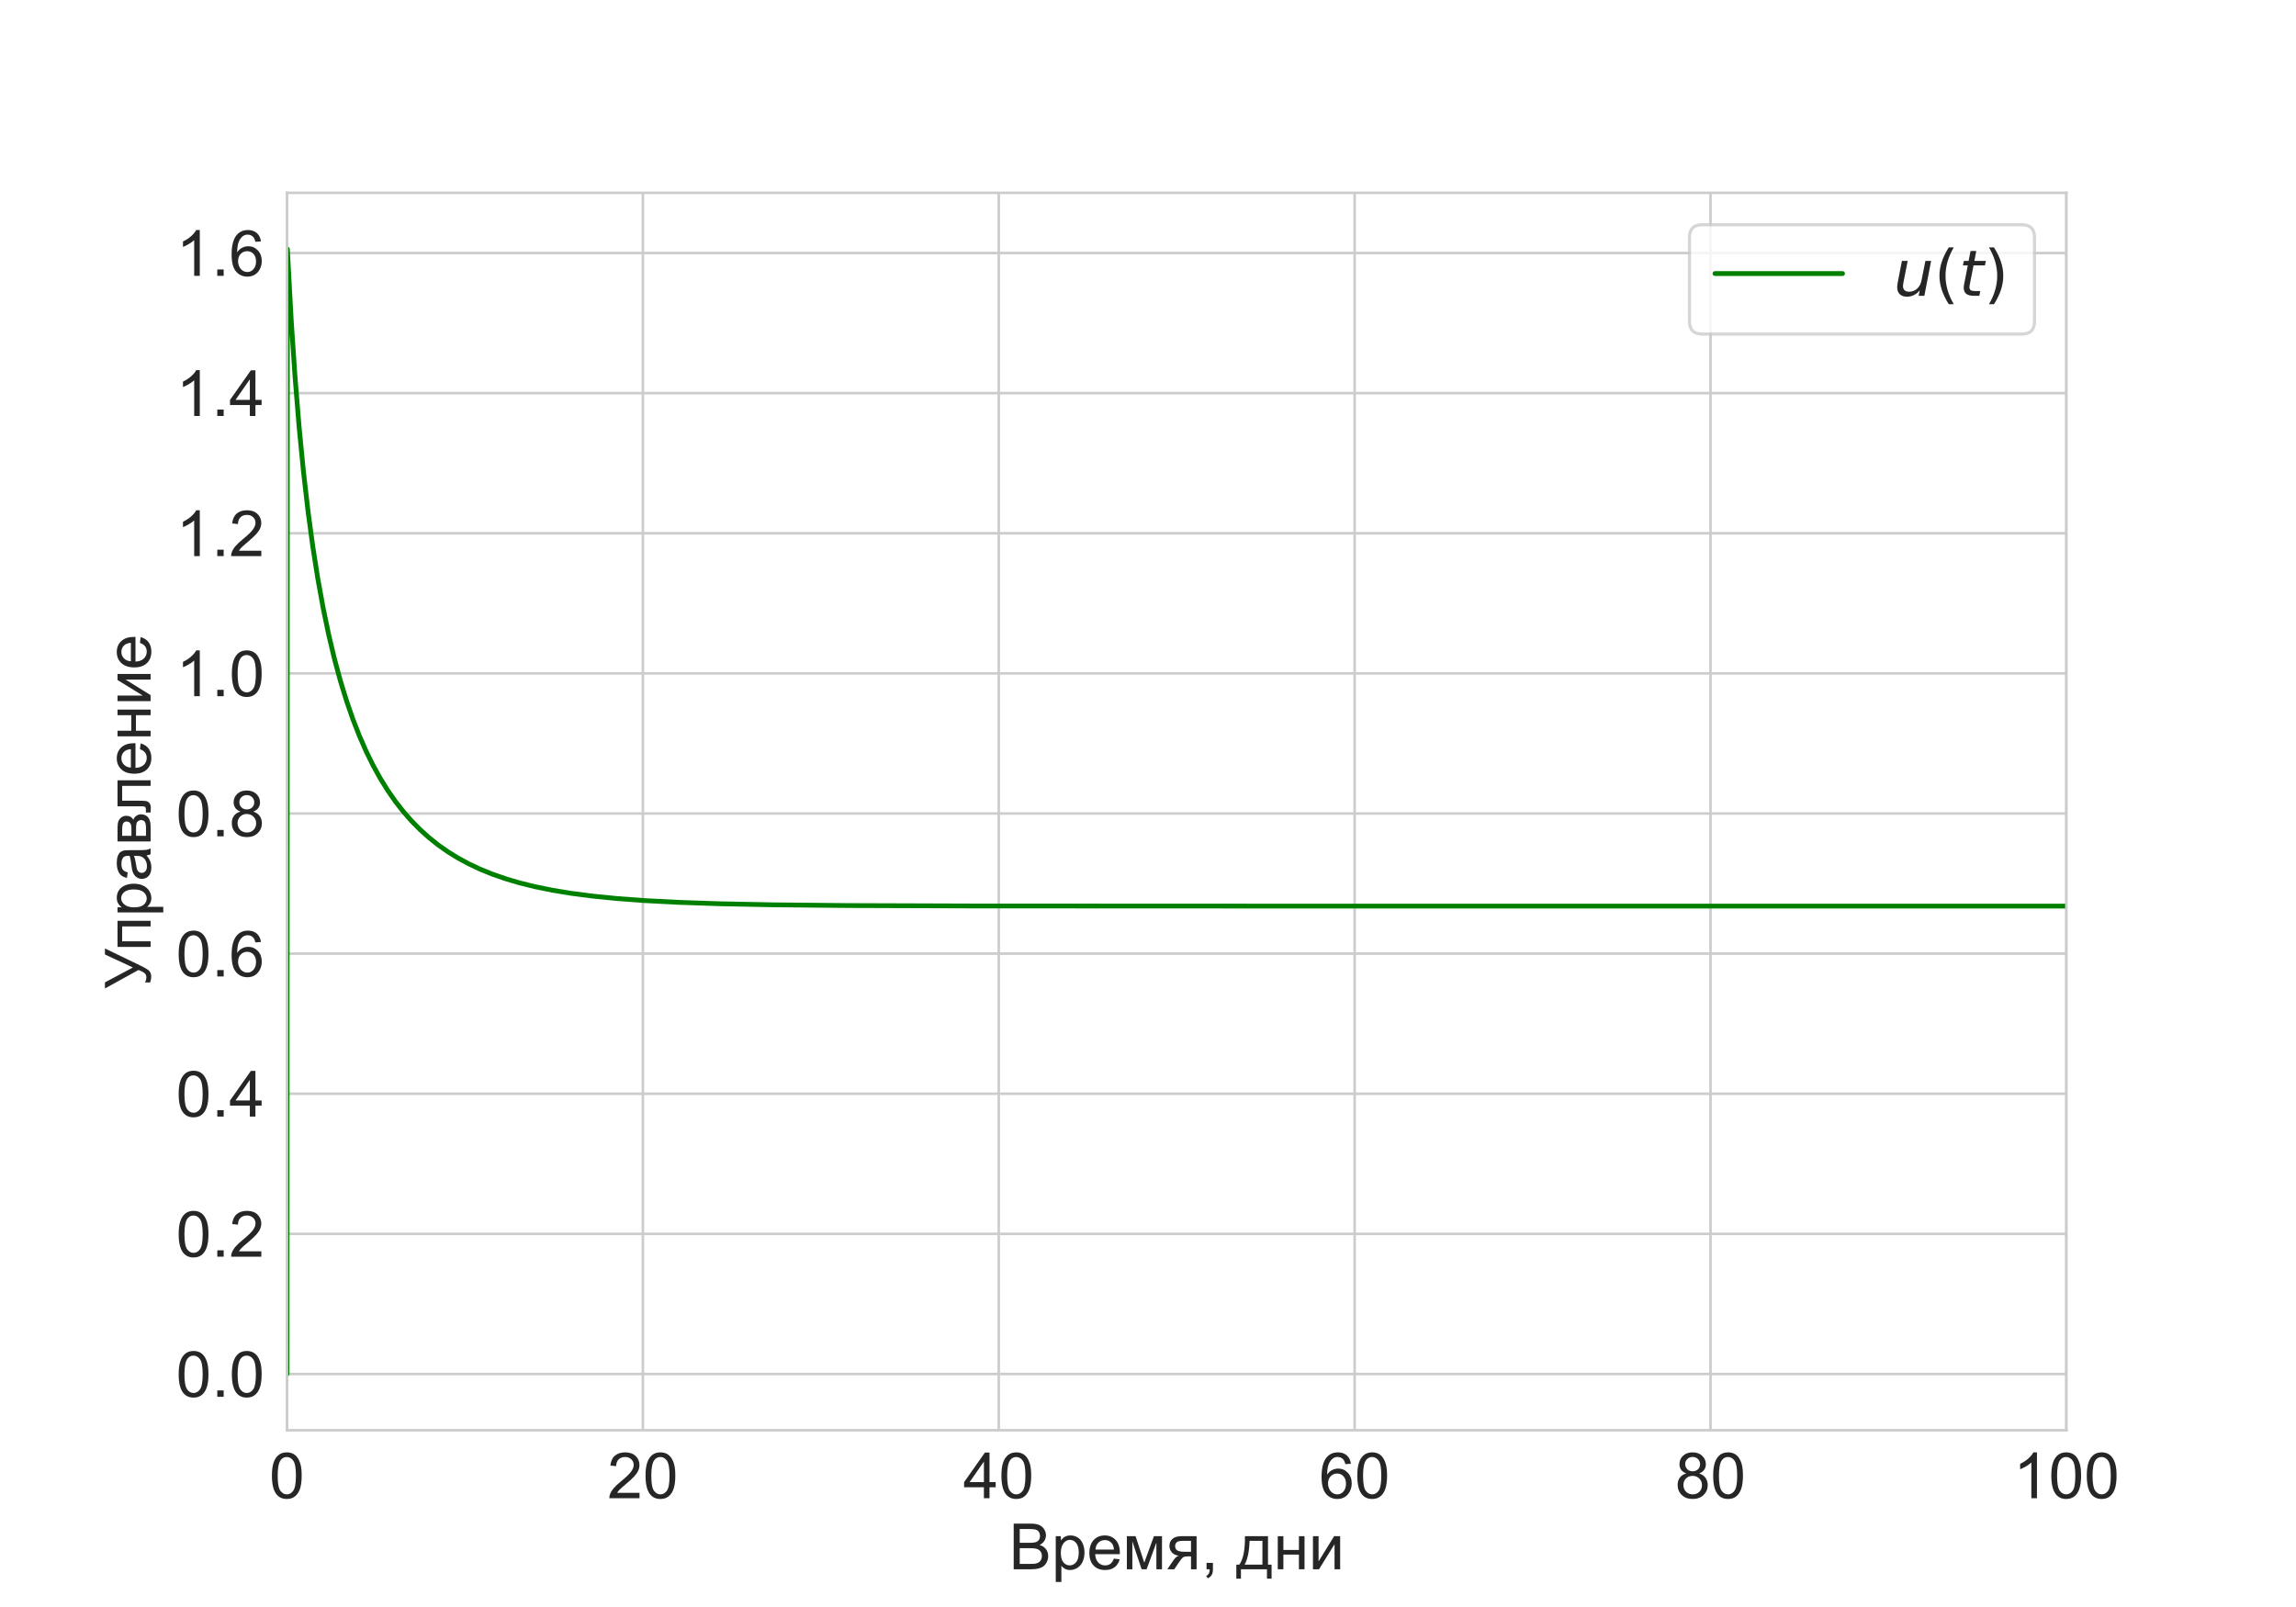
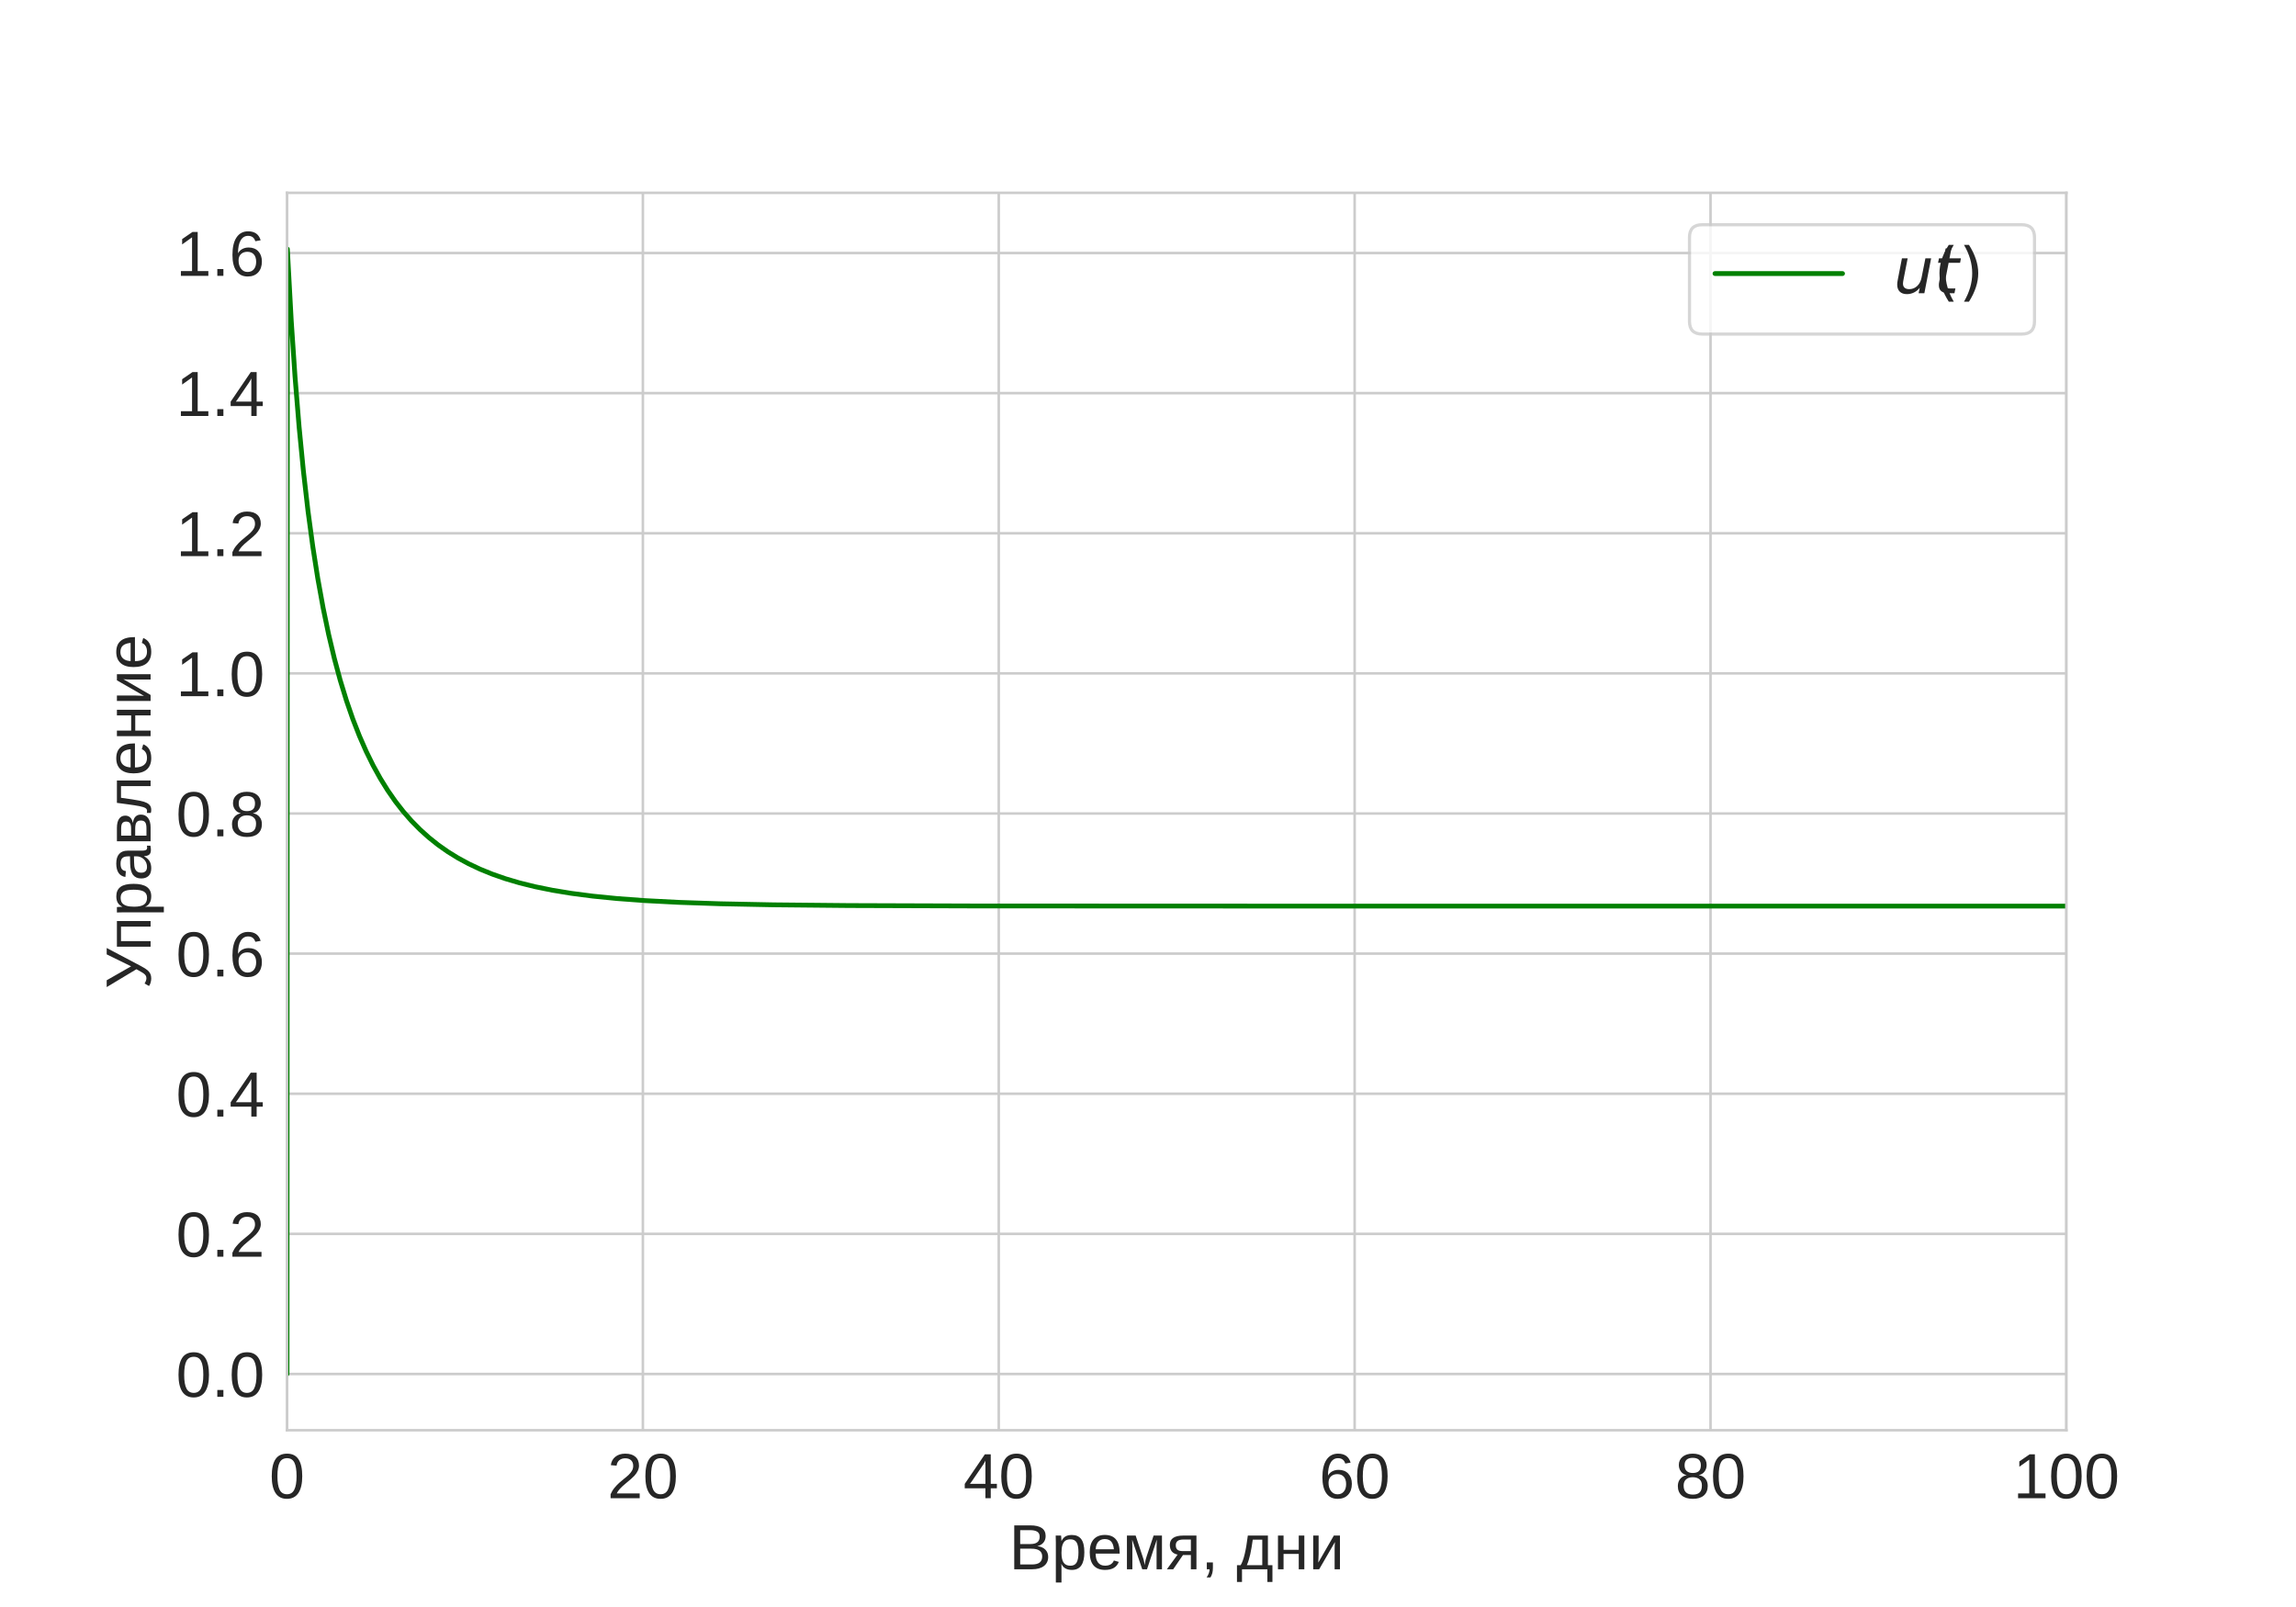
- <svg xmlns="http://www.w3.org/2000/svg" xmlns:xlink="http://www.w3.org/1999/xlink" width="720pt" height="504pt" viewBox="0 0 720 504" version="1.1">
+ <svg xmlns="http://www.w3.org/2000/svg" width="720pt" height="504pt" viewBox="0 0 720 504" version="1.1">
  <defs>
    <style type="text/css">*{stroke-linejoin: round; stroke-linecap: butt}</style>
  </defs>
  <g id="figure_1">
    <g id="patch_1">
      <path d="M 0 504  L 720 504  L 720 0  L 0 0  z " style="fill: #ffffff" />
    </g>
    <g id="axes_1">
      <g id="patch_2">
        <path d="M 90 448.56  L 648 448.56  L 648 60.48  L 90 60.48  z " style="fill: #ffffff" />
      </g>
      <g id="matplotlib.axis_1">
        <g id="xtick_1">
          <g id="line2d_1">
-             <path d="M 90 448.56  L 90 60.48  " clip-path="url(#p8a6a7fea95)" style="fill: none; stroke: #cccccc; stroke-width: 0.8; stroke-linecap: round" />
+             <path d="M 90 448.56  L 90 60.48  " clip-path="url(#p014de58df7)" style="fill: none; stroke: #cccccc; stroke-width: 0.8; stroke-linecap: round" />
          </g>
          <g id="text_1">
-             <g style="fill: #262626" transform="translate(84.43906 469.8756) scale(0.2 -0.2)">
-               <defs>
-                 <path id="ArialMT-30" d="M 266 2259  Q 266 3072 433 3567  Q 600 4063 929 4331  Q 1259 4600 1759 4600  Q 2128 4600 2406 4451  Q 2684 4303 2865 4023  Q 3047 3744 3150 3342  Q 3253 2941 3253 2259  Q 3253 1453 3087 958  Q 2922 463 2592 192  Q 2263 -78 1759 -78  Q 1097 -78 719 397  Q 266 969 266 2259  z M 844 2259  Q 844 1131 1108 757  Q 1372 384 1759 384  Q 2147 384 2411 759  Q 2675 1134 2675 2259  Q 2675 3391 2411 3762  Q 2147 4134 1753 4134  Q 1366 4134 1134 3806  Q 844 3388 844 2259  z " transform="scale(0.015625)" />
-               </defs>
-               <use xlink:href="#ArialMT-30" />
-             </g>
+             <text style="fill: #262626; font: 20px 'Arial', 'DejaVu Sans', 'Liberation Sans', 'Bitstream Vera Sans', sans-serif; text-anchor: middle" x="90" y="469.876" transform="rotate(-0 90 469.8756)">0</text>
          </g>
        </g>
        <g id="xtick_2">
          <g id="line2d_2">
-             <path d="M 201.6 448.56  L 201.6 60.48  " clip-path="url(#p8a6a7fea95)" style="fill: none; stroke: #cccccc; stroke-width: 0.8; stroke-linecap: round" />
+             <path d="M 201.6 448.56  L 201.6 60.48  " clip-path="url(#p014de58df7)" style="fill: none; stroke: #cccccc; stroke-width: 0.8; stroke-linecap: round" />
          </g>
          <g id="text_2">
-             <g style="fill: #262626" transform="translate(190.4781 469.8756) scale(0.2 -0.2)">
-               <defs>
-                 <path id="ArialMT-32" d="M 3222 541  L 3222 0  L 194 0  Q 188 203 259 391  Q 375 700 629 1000  Q 884 1300 1366 1694  Q 2113 2306 2375 2664  Q 2638 3022 2638 3341  Q 2638 3675 2398 3904  Q 2159 4134 1775 4134  Q 1369 4134 1125 3890  Q 881 3647 878 3216  L 300 3275  Q 359 3922 746 4261  Q 1134 4600 1788 4600  Q 2447 4600 2831 4234  Q 3216 3869 3216 3328  Q 3216 3053 3103 2787  Q 2991 2522 2730 2228  Q 2469 1934 1863 1422  Q 1356 997 1212 845  Q 1069 694 975 541  L 3222 541  z " transform="scale(0.015625)" />
-               </defs>
-               <use xlink:href="#ArialMT-32" />
-               <use xlink:href="#ArialMT-30" x="55.615" />
-             </g>
+             <text style="fill: #262626; font: 20px 'Arial', 'DejaVu Sans', 'Liberation Sans', 'Bitstream Vera Sans', sans-serif; text-anchor: middle" x="201.6" y="469.876" transform="rotate(-0 201.6 469.8756)">20</text>
          </g>
        </g>
        <g id="xtick_3">
          <g id="line2d_3">
-             <path d="M 313.2 448.56  L 313.2 60.48  " clip-path="url(#p8a6a7fea95)" style="fill: none; stroke: #cccccc; stroke-width: 0.8; stroke-linecap: round" />
+             <path d="M 313.2 448.56  L 313.2 60.48  " clip-path="url(#p014de58df7)" style="fill: none; stroke: #cccccc; stroke-width: 0.8; stroke-linecap: round" />
          </g>
          <g id="text_3">
-             <g style="fill: #262626" transform="translate(302.0781 469.8756) scale(0.2 -0.2)">
-               <defs>
-                 <path id="ArialMT-34" d="M 2069 0  L 2069 1097  L 81 1097  L 81 1613  L 2172 4581  L 2631 4581  L 2631 1613  L 3250 1613  L 3250 1097  L 2631 1097  L 2631 0  L 2069 0  z M 2069 1613  L 2069 3678  L 634 1613  L 2069 1613  z " transform="scale(0.015625)" />
-               </defs>
-               <use xlink:href="#ArialMT-34" />
-               <use xlink:href="#ArialMT-30" x="55.615" />
-             </g>
+             <text style="fill: #262626; font: 20px 'Arial', 'DejaVu Sans', 'Liberation Sans', 'Bitstream Vera Sans', sans-serif; text-anchor: middle" x="313.2" y="469.876" transform="rotate(-0 313.2 469.8756)">40</text>
          </g>
        </g>
        <g id="xtick_4">
          <g id="line2d_4">
-             <path d="M 424.8 448.56  L 424.8 60.48  " clip-path="url(#p8a6a7fea95)" style="fill: none; stroke: #cccccc; stroke-width: 0.8; stroke-linecap: round" />
+             <path d="M 424.8 448.56  L 424.8 60.48  " clip-path="url(#p014de58df7)" style="fill: none; stroke: #cccccc; stroke-width: 0.8; stroke-linecap: round" />
          </g>
          <g id="text_4">
-             <g style="fill: #262626" transform="translate(413.6781 469.8756) scale(0.2 -0.2)">
-               <defs>
-                 <path id="ArialMT-36" d="M 3184 3459  L 2625 3416  Q 2550 3747 2413 3897  Q 2184 4138 1850 4138  Q 1581 4138 1378 3988  Q 1113 3794 959 3422  Q 806 3050 800 2363  Q 1003 2672 1297 2822  Q 1591 2972 1913 2972  Q 2475 2972 2870 2558  Q 3266 2144 3266 1488  Q 3266 1056 3080 686  Q 2894 316 2569 119  Q 2244 -78 1831 -78  Q 1128 -78 684 439  Q 241 956 241 2144  Q 241 3472 731 4075  Q 1159 4600 1884 4600  Q 2425 4600 2770 4297  Q 3116 3994 3184 3459  z M 888 1484  Q 888 1194 1011 928  Q 1134 663 1356 523  Q 1578 384 1822 384  Q 2178 384 2434 671  Q 2691 959 2691 1453  Q 2691 1928 2437 2201  Q 2184 2475 1800 2475  Q 1419 2475 1153 2201  Q 888 1928 888 1484  z " transform="scale(0.015625)" />
-               </defs>
-               <use xlink:href="#ArialMT-36" />
-               <use xlink:href="#ArialMT-30" x="55.615" />
-             </g>
+             <text style="fill: #262626; font: 20px 'Arial', 'DejaVu Sans', 'Liberation Sans', 'Bitstream Vera Sans', sans-serif; text-anchor: middle" x="424.8" y="469.876" transform="rotate(-0 424.8 469.8756)">60</text>
          </g>
        </g>
        <g id="xtick_5">
          <g id="line2d_5">
-             <path d="M 536.4 448.56  L 536.4 60.48  " clip-path="url(#p8a6a7fea95)" style="fill: none; stroke: #cccccc; stroke-width: 0.8; stroke-linecap: round" />
+             <path d="M 536.4 448.56  L 536.4 60.48  " clip-path="url(#p014de58df7)" style="fill: none; stroke: #cccccc; stroke-width: 0.8; stroke-linecap: round" />
          </g>
          <g id="text_5">
-             <g style="fill: #262626" transform="translate(525.2781 469.8756) scale(0.2 -0.2)">
-               <defs>
-                 <path id="ArialMT-38" d="M 1131 2484  Q 781 2613 612 2850  Q 444 3088 444 3419  Q 444 3919 803 4259  Q 1163 4600 1759 4600  Q 2359 4600 2725 4251  Q 3091 3903 3091 3403  Q 3091 3084 2923 2848  Q 2756 2613 2416 2484  Q 2838 2347 3058 2040  Q 3278 1734 3278 1309  Q 3278 722 2862 322  Q 2447 -78 1769 -78  Q 1091 -78 675 323  Q 259 725 259 1325  Q 259 1772 486 2073  Q 713 2375 1131 2484  z M 1019 3438  Q 1019 3113 1228 2906  Q 1438 2700 1772 2700  Q 2097 2700 2305 2904  Q 2513 3109 2513 3406  Q 2513 3716 2298 3927  Q 2084 4138 1766 4138  Q 1444 4138 1231 3931  Q 1019 3725 1019 3438  z M 838 1322  Q 838 1081 952 856  Q 1066 631 1291 507  Q 1516 384 1775 384  Q 2178 384 2440 643  Q 2703 903 2703 1303  Q 2703 1709 2433 1975  Q 2163 2241 1756 2241  Q 1359 2241 1098 1978  Q 838 1716 838 1322  z " transform="scale(0.015625)" />
-               </defs>
-               <use xlink:href="#ArialMT-38" />
-               <use xlink:href="#ArialMT-30" x="55.615" />
-             </g>
+             <text style="fill: #262626; font: 20px 'Arial', 'DejaVu Sans', 'Liberation Sans', 'Bitstream Vera Sans', sans-serif; text-anchor: middle" x="536.4" y="469.876" transform="rotate(-0 536.4 469.8756)">80</text>
          </g>
        </g>
        <g id="xtick_6">
          <g id="line2d_6">
-             <path d="M 648 448.56  L 648 60.48  " clip-path="url(#p8a6a7fea95)" style="fill: none; stroke: #cccccc; stroke-width: 0.8; stroke-linecap: round" />
+             <path d="M 648 448.56  L 648 60.48  " clip-path="url(#p014de58df7)" style="fill: none; stroke: #cccccc; stroke-width: 0.8; stroke-linecap: round" />
          </g>
          <g id="text_6">
-             <g style="fill: #262626" transform="translate(631.3172 469.8756) scale(0.2 -0.2)">
-               <defs>
-                 <path id="ArialMT-31" d="M 2384 0  L 1822 0  L 1822 3584  Q 1619 3391 1289 3197  Q 959 3003 697 2906  L 697 3450  Q 1169 3672 1522 3987  Q 1875 4303 2022 4600  L 2384 4600  L 2384 0  z " transform="scale(0.015625)" />
-               </defs>
-               <use xlink:href="#ArialMT-31" />
-               <use xlink:href="#ArialMT-30" x="55.615" />
-               <use xlink:href="#ArialMT-30" x="111.23" />
-             </g>
+             <text style="fill: #262626; font: 20px 'Arial', 'DejaVu Sans', 'Liberation Sans', 'Bitstream Vera Sans', sans-serif; text-anchor: middle" x="648" y="469.876" transform="rotate(-0 648 469.8756)">100</text>
          </g>
        </g>
        <g id="text_7">
-           <g style="fill: #262626" transform="translate(316.4187 492.1662) scale(0.2 -0.2)">
-             <defs>
-               <path id="ArialMT-412" d="M 469 0  L 469 4581  L 2188 4581  Q 2713 4581 3030 4442  Q 3347 4303 3526 4014  Q 3706 3725 3706 3409  Q 3706 3116 3547 2856  Q 3388 2597 3066 2438  Q 3481 2316 3704 2022  Q 3928 1728 3928 1328  Q 3928 1006 3792 729  Q 3656 453 3456 303  Q 3256 153 2954 76  Q 2653 0 2216 0  L 469 0  z M 1075 2656  L 2066 2656  Q 2469 2656 2644 2709  Q 2875 2778 2992 2937  Q 3109 3097 3109 3338  Q 3109 3566 3000 3739  Q 2891 3913 2687 3977  Q 2484 4041 1991 4041  L 1075 4041  L 1075 2656  z M 1075 541  L 2216 541  Q 2509 541 2628 563  Q 2838 600 2978 687  Q 3119 775 3209 942  Q 3300 1109 3300 1328  Q 3300 1584 3169 1773  Q 3038 1963 2805 2039  Q 2572 2116 2134 2116  L 1075 2116  L 1075 541  z " transform="scale(0.015625)" />
-               <path id="ArialMT-440" d="M 422 -1272  L 422 3319  L 934 3319  L 934 2888  Q 1116 3141 1344 3267  Q 1572 3394 1897 3394  Q 2322 3394 2647 3175  Q 2972 2956 3137 2557  Q 3303 2159 3303 1684  Q 3303 1175 3120 767  Q 2938 359 2589 142  Q 2241 -75 1856 -75  Q 1575 -75 1351 44  Q 1128 163 984 344  L 984 -1272  L 422 -1272  z M 931 1641  Q 931 1000 1190 694  Q 1450 388 1819 388  Q 2194 388 2461 705  Q 2728 1022 2728 1688  Q 2728 2322 2467 2637  Q 2206 2953 1844 2953  Q 1484 2953 1207 2617  Q 931 2281 931 1641  z " transform="scale(0.015625)" />
-               <path id="ArialMT-435" d="M 2694 1069  L 3275 997  Q 3138 488 2766 206  Q 2394 -75 1816 -75  Q 1088 -75 661 373  Q 234 822 234 1631  Q 234 2469 665 2931  Q 1097 3394 1784 3394  Q 2450 3394 2872 2941  Q 3294 2488 3294 1666  Q 3294 1616 3291 1516  L 816 1516  Q 847 969 1125 678  Q 1403 388 1819 388  Q 2128 388 2347 550  Q 2566 713 2694 1069  z M 847 1978  L 2700 1978  Q 2663 2397 2488 2606  Q 2219 2931 1791 2931  Q 1403 2931 1139 2672  Q 875 2413 847 1978  z " transform="scale(0.015625)" />
-               <path id="ArialMT-43c" d="M 438 3319  L 1313 3319  L 2184 663  L 3153 3319  L 3963 3319  L 3963 0  L 3400 0  L 3400 2672  L 2419 0  L 1916 0  L 988 2800  L 988 0  L 438 0  L 438 3319  z " transform="scale(0.015625)" />
-               <path id="ArialMT-44f" d="M 3034 3319  L 3034 0  L 2475 0  L 2475 1294  L 2150 1294  Q 1853 1294 1708 1217  Q 1563 1141 1284 725  L 794 0  L 97 0  L 703 894  Q 981 1303 1256 1356  Q 775 1422 542 1703  Q 309 1984 309 2350  Q 309 2781 614 3050  Q 919 3319 1497 3319  L 3034 3319  z M 2475 2853  L 1675 2853  Q 1172 2853 1026 2697  Q 881 2541 881 2331  Q 881 2034 1095 1895  Q 1309 1756 1853 1756  L 2475 1756  L 2475 2853  z " transform="scale(0.015625)" />
-               <path id="ArialMT-2c" d="M 569 0  L 569 641  L 1209 641  L 1209 0  Q 1209 -353 1084 -570  Q 959 -788 688 -906  L 531 -666  Q 709 -588 793 -436  Q 878 -284 888 0  L 569 0  z " transform="scale(0.015625)" />
-               <path id="ArialMT-20" transform="scale(0.015625)" />
-               <path id="ArialMT-434" d="M 866 3319  L 3178 3319  L 3178 463  L 3538 463  L 3538 -941  L 3075 -941  L 3075 0  L 463 0  L 463 -941  L 0 -941  L 0 463  L 297 463  Q 891 1269 866 3319  z M 1334 2853  Q 1272 1238 834 463  L 2619 463  L 2619 2853  L 1334 2853  z " transform="scale(0.015625)" />
-               <path id="ArialMT-43d" d="M 425 3319  L 988 3319  L 988 1938  L 2547 1938  L 2547 3319  L 3109 3319  L 3109 0  L 2547 0  L 2547 1472  L 988 1472  L 988 0  L 425 0  L 425 3319  z " transform="scale(0.015625)" />
-               <path id="ArialMT-438" d="M 422 3319  L 984 3319  L 984 788  L 2544 3319  L 3150 3319  L 3150 0  L 2588 0  L 2588 2516  L 1028 0  L 422 0  L 422 3319  z " transform="scale(0.015625)" />
-             </defs>
-             <use xlink:href="#ArialMT-412" />
-             <use xlink:href="#ArialMT-440" x="66.699" />
-             <use xlink:href="#ArialMT-435" x="122.314" />
-             <use xlink:href="#ArialMT-43c" x="177.93" />
-             <use xlink:href="#ArialMT-44f" x="246.68" />
-             <use xlink:href="#ArialMT-2c" x="300.83" />
-             <use xlink:href="#ArialMT-20" x="328.613" />
-             <use xlink:href="#ArialMT-434" x="356.396" />
-             <use xlink:href="#ArialMT-43d" x="414.746" />
-             <use xlink:href="#ArialMT-438" x="469.971" />
-           </g>
+           <text style="fill: #262626; font: 20px 'Arial', 'DejaVu Sans', 'Liberation Sans', 'Bitstream Vera Sans', sans-serif; text-anchor: middle" x="369" y="492.166" transform="rotate(-0 369 492.1662)">Время, дни</text>
        </g>
      </g>
      <g id="matplotlib.axis_2">
        <g id="ytick_1">
          <g id="line2d_7">
-             <path d="M 90 430.92  L 648 430.92  " clip-path="url(#p8a6a7fea95)" style="fill: none; stroke: #cccccc; stroke-width: 0.8; stroke-linecap: round" />
+             <path d="M 90 430.92  L 648 430.92  " clip-path="url(#p014de58df7)" style="fill: none; stroke: #cccccc; stroke-width: 0.8; stroke-linecap: round" />
          </g>
          <g id="text_8">
-             <g style="fill: #262626" transform="translate(55.2 438.0778) scale(0.2 -0.2)">
-               <defs>
-                 <path id="ArialMT-2e" d="M 581 0  L 581 641  L 1222 641  L 1222 0  L 581 0  z " transform="scale(0.015625)" />
-               </defs>
-               <use xlink:href="#ArialMT-30" />
-               <use xlink:href="#ArialMT-2e" x="55.615" />
-               <use xlink:href="#ArialMT-30" x="83.398" />
-             </g>
+             <text style="fill: #262626; font: 20px 'Arial', 'DejaVu Sans', 'Liberation Sans', 'Bitstream Vera Sans', sans-serif; text-anchor: end" x="83" y="438.078" transform="rotate(-0 83 438.0778)">0.0</text>
          </g>
        </g>
        <g id="ytick_2">
          <g id="line2d_8">
-             <path d="M 90 386.975  L 648 386.975  " clip-path="url(#p8a6a7fea95)" style="fill: none; stroke: #cccccc; stroke-width: 0.8; stroke-linecap: round" />
+             <path d="M 90 386.975  L 648 386.975  " clip-path="url(#p014de58df7)" style="fill: none; stroke: #cccccc; stroke-width: 0.8; stroke-linecap: round" />
          </g>
          <g id="text_9">
-             <g style="fill: #262626" transform="translate(55.2 394.1325) scale(0.2 -0.2)">
-               <use xlink:href="#ArialMT-30" />
-               <use xlink:href="#ArialMT-2e" x="55.615" />
-               <use xlink:href="#ArialMT-32" x="83.398" />
-             </g>
+             <text style="fill: #262626; font: 20px 'Arial', 'DejaVu Sans', 'Liberation Sans', 'Bitstream Vera Sans', sans-serif; text-anchor: end" x="83" y="394.132" transform="rotate(-0 83 394.1325)">0.2</text>
          </g>
        </g>
        <g id="ytick_3">
          <g id="line2d_9">
-             <path d="M 90 343.029  L 648 343.029  " clip-path="url(#p8a6a7fea95)" style="fill: none; stroke: #cccccc; stroke-width: 0.8; stroke-linecap: round" />
+             <path d="M 90 343.029  L 648 343.029  " clip-path="url(#p014de58df7)" style="fill: none; stroke: #cccccc; stroke-width: 0.8; stroke-linecap: round" />
          </g>
          <g id="text_10">
-             <g style="fill: #262626" transform="translate(55.2 350.1872) scale(0.2 -0.2)">
-               <use xlink:href="#ArialMT-30" />
-               <use xlink:href="#ArialMT-2e" x="55.615" />
-               <use xlink:href="#ArialMT-34" x="83.398" />
-             </g>
+             <text style="fill: #262626; font: 20px 'Arial', 'DejaVu Sans', 'Liberation Sans', 'Bitstream Vera Sans', sans-serif; text-anchor: end" x="83" y="350.187" transform="rotate(-0 83 350.1872)">0.4</text>
          </g>
        </g>
        <g id="ytick_4">
          <g id="line2d_10">
-             <path d="M 90 299.084  L 648 299.084  " clip-path="url(#p8a6a7fea95)" style="fill: none; stroke: #cccccc; stroke-width: 0.8; stroke-linecap: round" />
+             <path d="M 90 299.084  L 648 299.084  " clip-path="url(#p014de58df7)" style="fill: none; stroke: #cccccc; stroke-width: 0.8; stroke-linecap: round" />
          </g>
          <g id="text_11">
-             <g style="fill: #262626" transform="translate(55.2 306.2418) scale(0.2 -0.2)">
-               <use xlink:href="#ArialMT-30" />
-               <use xlink:href="#ArialMT-2e" x="55.615" />
-               <use xlink:href="#ArialMT-36" x="83.398" />
-             </g>
+             <text style="fill: #262626; font: 20px 'Arial', 'DejaVu Sans', 'Liberation Sans', 'Bitstream Vera Sans', sans-serif; text-anchor: end" x="83" y="306.242" transform="rotate(-0 83 306.2418)">0.6</text>
          </g>
        </g>
        <g id="ytick_5">
          <g id="line2d_11">
-             <path d="M 90 255.139  L 648 255.139  " clip-path="url(#p8a6a7fea95)" style="fill: none; stroke: #cccccc; stroke-width: 0.8; stroke-linecap: round" />
+             <path d="M 90 255.139  L 648 255.139  " clip-path="url(#p014de58df7)" style="fill: none; stroke: #cccccc; stroke-width: 0.8; stroke-linecap: round" />
          </g>
          <g id="text_12">
-             <g style="fill: #262626" transform="translate(55.2 262.2965) scale(0.2 -0.2)">
-               <use xlink:href="#ArialMT-30" />
-               <use xlink:href="#ArialMT-2e" x="55.615" />
-               <use xlink:href="#ArialMT-38" x="83.398" />
-             </g>
+             <text style="fill: #262626; font: 20px 'Arial', 'DejaVu Sans', 'Liberation Sans', 'Bitstream Vera Sans', sans-serif; text-anchor: end" x="83" y="262.297" transform="rotate(-0 83 262.2965)">0.8</text>
          </g>
        </g>
        <g id="ytick_6">
          <g id="line2d_12">
-             <path d="M 90 211.193  L 648 211.193  " clip-path="url(#p8a6a7fea95)" style="fill: none; stroke: #cccccc; stroke-width: 0.8; stroke-linecap: round" />
+             <path d="M 90 211.193  L 648 211.193  " clip-path="url(#p014de58df7)" style="fill: none; stroke: #cccccc; stroke-width: 0.8; stroke-linecap: round" />
          </g>
          <g id="text_13">
-             <g style="fill: #262626" transform="translate(55.2 218.3512) scale(0.2 -0.2)">
-               <use xlink:href="#ArialMT-31" />
-               <use xlink:href="#ArialMT-2e" x="55.615" />
-               <use xlink:href="#ArialMT-30" x="83.398" />
-             </g>
+             <text style="fill: #262626; font: 20px 'Arial', 'DejaVu Sans', 'Liberation Sans', 'Bitstream Vera Sans', sans-serif; text-anchor: end" x="83" y="218.351" transform="rotate(-0 83 218.3512)">1.0</text>
          </g>
        </g>
        <g id="ytick_7">
          <g id="line2d_13">
-             <path d="M 90 167.248  L 648 167.248  " clip-path="url(#p8a6a7fea95)" style="fill: none; stroke: #cccccc; stroke-width: 0.8; stroke-linecap: round" />
+             <path d="M 90 167.248  L 648 167.248  " clip-path="url(#p014de58df7)" style="fill: none; stroke: #cccccc; stroke-width: 0.8; stroke-linecap: round" />
          </g>
          <g id="text_14">
-             <g style="fill: #262626" transform="translate(55.2 174.4059) scale(0.2 -0.2)">
-               <use xlink:href="#ArialMT-31" />
-               <use xlink:href="#ArialMT-2e" x="55.615" />
-               <use xlink:href="#ArialMT-32" x="83.398" />
-             </g>
+             <text style="fill: #262626; font: 20px 'Arial', 'DejaVu Sans', 'Liberation Sans', 'Bitstream Vera Sans', sans-serif; text-anchor: end" x="83" y="174.406" transform="rotate(-0 83 174.4059)">1.2</text>
          </g>
        </g>
        <g id="ytick_8">
          <g id="line2d_14">
-             <path d="M 90 123.303  L 648 123.303  " clip-path="url(#p8a6a7fea95)" style="fill: none; stroke: #cccccc; stroke-width: 0.8; stroke-linecap: round" />
+             <path d="M 90 123.303  L 648 123.303  " clip-path="url(#p014de58df7)" style="fill: none; stroke: #cccccc; stroke-width: 0.8; stroke-linecap: round" />
          </g>
          <g id="text_15">
-             <g style="fill: #262626" transform="translate(55.2 130.4606) scale(0.2 -0.2)">
-               <use xlink:href="#ArialMT-31" />
-               <use xlink:href="#ArialMT-2e" x="55.615" />
-               <use xlink:href="#ArialMT-34" x="83.398" />
-             </g>
+             <text style="fill: #262626; font: 20px 'Arial', 'DejaVu Sans', 'Liberation Sans', 'Bitstream Vera Sans', sans-serif; text-anchor: end" x="83" y="130.461" transform="rotate(-0 83 130.4606)">1.4</text>
          </g>
        </g>
        <g id="ytick_9">
          <g id="line2d_15">
-             <path d="M 90 79.357  L 648 79.357  " clip-path="url(#p8a6a7fea95)" style="fill: none; stroke: #cccccc; stroke-width: 0.8; stroke-linecap: round" />
+             <path d="M 90 79.357  L 648 79.357  " clip-path="url(#p014de58df7)" style="fill: none; stroke: #cccccc; stroke-width: 0.8; stroke-linecap: round" />
          </g>
          <g id="text_16">
-             <g style="fill: #262626" transform="translate(55.2 86.51524) scale(0.2 -0.2)">
-               <use xlink:href="#ArialMT-31" />
-               <use xlink:href="#ArialMT-2e" x="55.615" />
-               <use xlink:href="#ArialMT-36" x="83.398" />
-             </g>
+             <text style="fill: #262626; font: 20px 'Arial', 'DejaVu Sans', 'Liberation Sans', 'Bitstream Vera Sans', sans-serif; text-anchor: end" x="83" y="86.515" transform="rotate(-0 83 86.51524)">1.6</text>
          </g>
        </g>
        <g id="text_17">
-           <g style="fill: #262626" transform="translate(47.225 310.1122) rotate(-90) scale(0.2 -0.2)">
-             <defs>
-               <path id="ArialMT-423" d="M 31 4581  L 644 4581  L 2138 1775  L 3444 4581  L 4047 4581  L 2328 1019  Q 2006 350 1800 143  Q 1594 -63 1209 -63  Q 975 -63 634 47  L 634 566  Q 878 425 1150 425  Q 1372 425 1533 567  Q 1694 709 1888 1216  L 31 4581  z " transform="scale(0.015625)" />
-               <path id="ArialMT-43f" d="M 425 3319  L 3044 3319  L 3044 0  L 2481 0  L 2481 2853  L 988 2853  L 988 0  L 425 0  L 425 3319  z " transform="scale(0.015625)" />
-               <path id="ArialMT-430" d="M 2588 409  Q 2275 144 1986 34  Q 1697 -75 1366 -75  Q 819 -75 525 192  Q 231 459 231 875  Q 231 1119 342 1320  Q 453 1522 633 1644  Q 813 1766 1038 1828  Q 1203 1872 1538 1913  Q 2219 1994 2541 2106  Q 2544 2222 2544 2253  Q 2544 2597 2384 2738  Q 2169 2928 1744 2928  Q 1347 2928 1158 2789  Q 969 2650 878 2297  L 328 2372  Q 403 2725 575 2942  Q 747 3159 1072 3276  Q 1397 3394 1825 3394  Q 2250 3394 2515 3294  Q 2781 3194 2906 3042  Q 3031 2891 3081 2659  Q 3109 2516 3109 2141  L 3109 1391  Q 3109 606 3145 398  Q 3181 191 3288 0  L 2700 0  Q 2613 175 2588 409  z M 2541 1666  Q 2234 1541 1622 1453  Q 1275 1403 1131 1340  Q 988 1278 909 1158  Q 831 1038 831 891  Q 831 666 1001 516  Q 1172 366 1500 366  Q 1825 366 2078 508  Q 2331 650 2450 897  Q 2541 1088 2541 1459  L 2541 1666  z " transform="scale(0.015625)" />
-               <path id="ArialMT-432" d="M 425 3319  L 1722 3319  Q 2200 3319 2433 3239  Q 2666 3159 2833 2946  Q 3000 2734 3000 2438  Q 3000 2200 2901 2023  Q 2803 1847 2606 1728  Q 2841 1650 2995 1436  Q 3150 1222 3150 928  Q 3119 456 2812 228  Q 2506 0 1922 0  L 425 0  L 425 3319  z M 988 1922  L 1588 1922  Q 1947 1922 2081 1959  Q 2216 1997 2322 2111  Q 2428 2225 2428 2384  Q 2428 2647 2242 2750  Q 2056 2853 1606 2853  L 988 2853  L 988 1922  z M 988 463  L 1728 463  Q 2206 463 2384 573  Q 2563 684 2572 956  Q 2572 1116 2469 1252  Q 2366 1388 2200 1423  Q 2034 1459 1669 1459  L 988 1459  L 988 463  z " transform="scale(0.015625)" />
-               <path id="ArialMT-43b" d="M 697 3319  L 3309 3319  L 3309 0  L 2750 0  L 2750 2853  L 1259 2853  L 1259 1200  Q 1259 622 1221 437  Q 1184 253 1015 115  Q 847 -22 528 -22  Q 331 -22 75 3  L 75 472  L 322 472  Q 497 472 572 508  Q 647 544 672 622  Q 697 700 697 1131  L 697 3319  z " transform="scale(0.015625)" />
-             </defs>
-             <use xlink:href="#ArialMT-423" />
-             <use xlink:href="#ArialMT-43f" x="59.025" />
-             <use xlink:href="#ArialMT-440" x="113.176" />
-             <use xlink:href="#ArialMT-430" x="168.791" />
-             <use xlink:href="#ArialMT-432" x="224.406" />
-             <use xlink:href="#ArialMT-43b" x="275.281" />
-             <use xlink:href="#ArialMT-435" x="333.631" />
-             <use xlink:href="#ArialMT-43d" x="389.246" />
-             <use xlink:href="#ArialMT-438" x="444.471" />
-             <use xlink:href="#ArialMT-435" x="500.33" />
-           </g>
+           <text style="fill: #262626; font: 20px 'Arial', 'DejaVu Sans', 'Liberation Sans', 'Bitstream Vera Sans', sans-serif; text-anchor: middle" x="47.225" y="254.52" transform="rotate(-90 47.225 254.52)">Управление</text>
        </g>
      </g>
      <g id="line2d_16">
-         <path d="M 90 430.92  L 90.112 78.12  L 91.339 100.672  L 92.511 118.084  L 93.794 133.867  L 95.134 147.647  L 96.584 160.264  L 98.091 171.432  L 99.653 181.403  L 101.327 190.655  L 103.057 198.976  L 104.843 206.498  L 106.684 213.326  L 108.637 219.715  L 110.646 225.524  L 112.711 230.818  L 114.831 235.65  L 117.007 240.066  L 119.239 244.105  L 121.583 247.887  L 123.982 251.338  L 126.437 254.486  L 129.004 257.42  L 131.683 260.141  L 134.473 262.656  L 137.374 264.971  L 140.387 267.093  L 143.568 269.063  L 146.972 270.907  L 150.543 272.59  L 154.393 274.155  L 158.522 275.592  L 162.986 276.908  L 167.841 278.106  L 173.198 279.195  L 179.168 280.177  L 185.864 281.047  L 193.509 281.809  L 202.381 282.463  L 212.927 283.008  L 225.873 283.446  L 242.613 283.779  L 266.161 284.007  L 305.109 284.136  L 405.828 284.177  L 647.944 284.178  L 647.944 284.178  " clip-path="url(#p8a6a7fea95)" style="fill: none; stroke: #008000; stroke-width: 1.5; stroke-linecap: round" />
+         <path d="M 90 430.92  L 90.112 78.12  L 91.339 100.672  L 92.511 118.084  L 93.794 133.867  L 95.134 147.647  L 96.584 160.264  L 98.091 171.432  L 99.653 181.403  L 101.327 190.655  L 103.057 198.976  L 104.843 206.498  L 106.684 213.326  L 108.637 219.715  L 110.646 225.524  L 112.711 230.818  L 114.831 235.65  L 117.007 240.066  L 119.239 244.105  L 121.583 247.887  L 123.982 251.338  L 126.437 254.486  L 129.004 257.42  L 131.683 260.141  L 134.473 262.656  L 137.374 264.971  L 140.387 267.093  L 143.568 269.063  L 146.972 270.907  L 150.543 272.59  L 154.393 274.155  L 158.522 275.592  L 162.986 276.908  L 167.841 278.106  L 173.198 279.195  L 179.168 280.177  L 185.864 281.047  L 193.509 281.809  L 202.381 282.463  L 212.927 283.008  L 225.873 283.446  L 242.613 283.779  L 266.161 284.007  L 305.109 284.136  L 405.828 284.177  L 647.944 284.178  L 647.944 284.178  " clip-path="url(#p014de58df7)" style="fill: none; stroke: #008000; stroke-width: 1.5; stroke-linecap: round" />
      </g>
      <g id="patch_3">
        <path d="M 90 448.56  L 90 60.48  " style="fill: none; stroke: #cccccc; stroke-width: 0.8; stroke-linejoin: miter; stroke-linecap: square" />
      </g>
      <g id="patch_4">
        <path d="M 648 448.56  L 648 60.48  " style="fill: none; stroke: #cccccc; stroke-width: 0.8; stroke-linejoin: miter; stroke-linecap: square" />
      </g>
      <g id="patch_5">
        <path d="M 90 448.56  L 648 448.56  " style="fill: none; stroke: #cccccc; stroke-width: 0.8; stroke-linejoin: miter; stroke-linecap: square" />
      </g>
      <g id="patch_6">
        <path d="M 90 60.48  L 648 60.48  " style="fill: none; stroke: #cccccc; stroke-width: 0.8; stroke-linejoin: miter; stroke-linecap: square" />
      </g>
      <g id="legend_1">
        <g id="patch_7">
          <path d="M 533.8 104.771  L 634 104.771  Q 638 104.771 638 100.771  L 638 74.48  Q 638 70.48 634 70.48  L 533.8 70.48  Q 529.8 70.48 529.8 74.48  L 529.8 100.771  Q 529.8 104.771 533.8 104.771  z " style="fill: #ffffff; opacity: 0.8; stroke: #cccccc; stroke-linejoin: miter" />
        </g>
        <g id="line2d_17">
          <path d="M 537.8 85.796  L 557.8 85.796  L 577.8 85.796  " style="fill: none; stroke: #008000; stroke-width: 1.5; stroke-linecap: round" />
        </g>
        <g id="text_18">
-           <g style="fill: #262626" transform="translate(593.8 92.79563) scale(0.2 -0.2)">
-             <defs>
-               <path id="DejaVuSans-Oblique-75" d="M 428 1388  L 838 3500  L 1416 3500  L 1006 1409  Q 975 1256 961 1147  Q 947 1038 947 966  Q 947 700 1109 554  Q 1272 409 1569 409  Q 2031 409 2368 721  Q 2706 1034 2809 1563  L 3194 3500  L 3769 3500  L 3091 0  L 2516 0  L 2631 550  Q 2388 244 2052 76  Q 1716 -91 1338 -91  Q 878 -91 622 161  Q 366 413 366 863  Q 366 956 381 1097  Q 397 1238 428 1388  z " transform="scale(0.015625)" />
-               <path id="DejaVuSans-28" d="M 1984 4856  Q 1566 4138 1362 3434  Q 1159 2731 1159 2009  Q 1159 1288 1364 580  Q 1569 -128 1984 -844  L 1484 -844  Q 1016 -109 783 600  Q 550 1309 550 2009  Q 550 2706 781 3412  Q 1013 4119 1484 4856  L 1984 4856  z " transform="scale(0.015625)" />
-               <path id="DejaVuSans-Oblique-74" d="M 2706 3500  L 2619 3053  L 1472 3053  L 1100 1153  Q 1081 1047 1072 975  Q 1063 903 1063 863  Q 1063 663 1183 572  Q 1303 481 1569 481  L 2150 481  L 2053 0  L 1503 0  Q 991 0 739 200  Q 488 400 488 806  Q 488 878 497 964  Q 506 1050 525 1153  L 897 3053  L 409 3053  L 500 3500  L 978 3500  L 1172 4494  L 1747 4494  L 1556 3500  L 2706 3500  z " transform="scale(0.015625)" />
-               <path id="DejaVuSans-29" d="M 513 4856  L 1013 4856  Q 1481 4119 1714 3412  Q 1947 2706 1947 2009  Q 1947 1309 1714 600  Q 1481 -109 1013 -844  L 513 -844  Q 928 -128 1133 580  Q 1338 1288 1338 2009  Q 1338 2731 1133 3434  Q 928 4138 513 4856  z " transform="scale(0.015625)" />
-             </defs>
-             <use xlink:href="#DejaVuSans-Oblique-75" transform="translate(0 0.125)" />
-             <use xlink:href="#DejaVuSans-28" transform="translate(63.37891 0.125)" />
-             <use xlink:href="#DejaVuSans-Oblique-74" transform="translate(102.3926 0.125)" />
-             <use xlink:href="#DejaVuSans-29" transform="translate(141.6016 0.125)" />
+           <g style="fill: #262626" transform="translate(593.8 92.79563)">
+             <text>
+               <tspan style="font: oblique 20px 'DejaVu Sans'" x="0 20.479" y="-0.828">ut</tspan>
+               <tspan style="font: 20px 'DejaVu Sans'" x="12.676 28.32" y="-0.828">()</tspan>
+             </text>
          </g>
        </g>
      </g>
    </g>
  </g>
  <defs>
-     <clipPath id="p8a6a7fea95">
+     <clipPath id="p014de58df7">
      <rect x="90" y="60.48" width="558" height="388.08" />
    </clipPath>
  </defs>
</svg>
